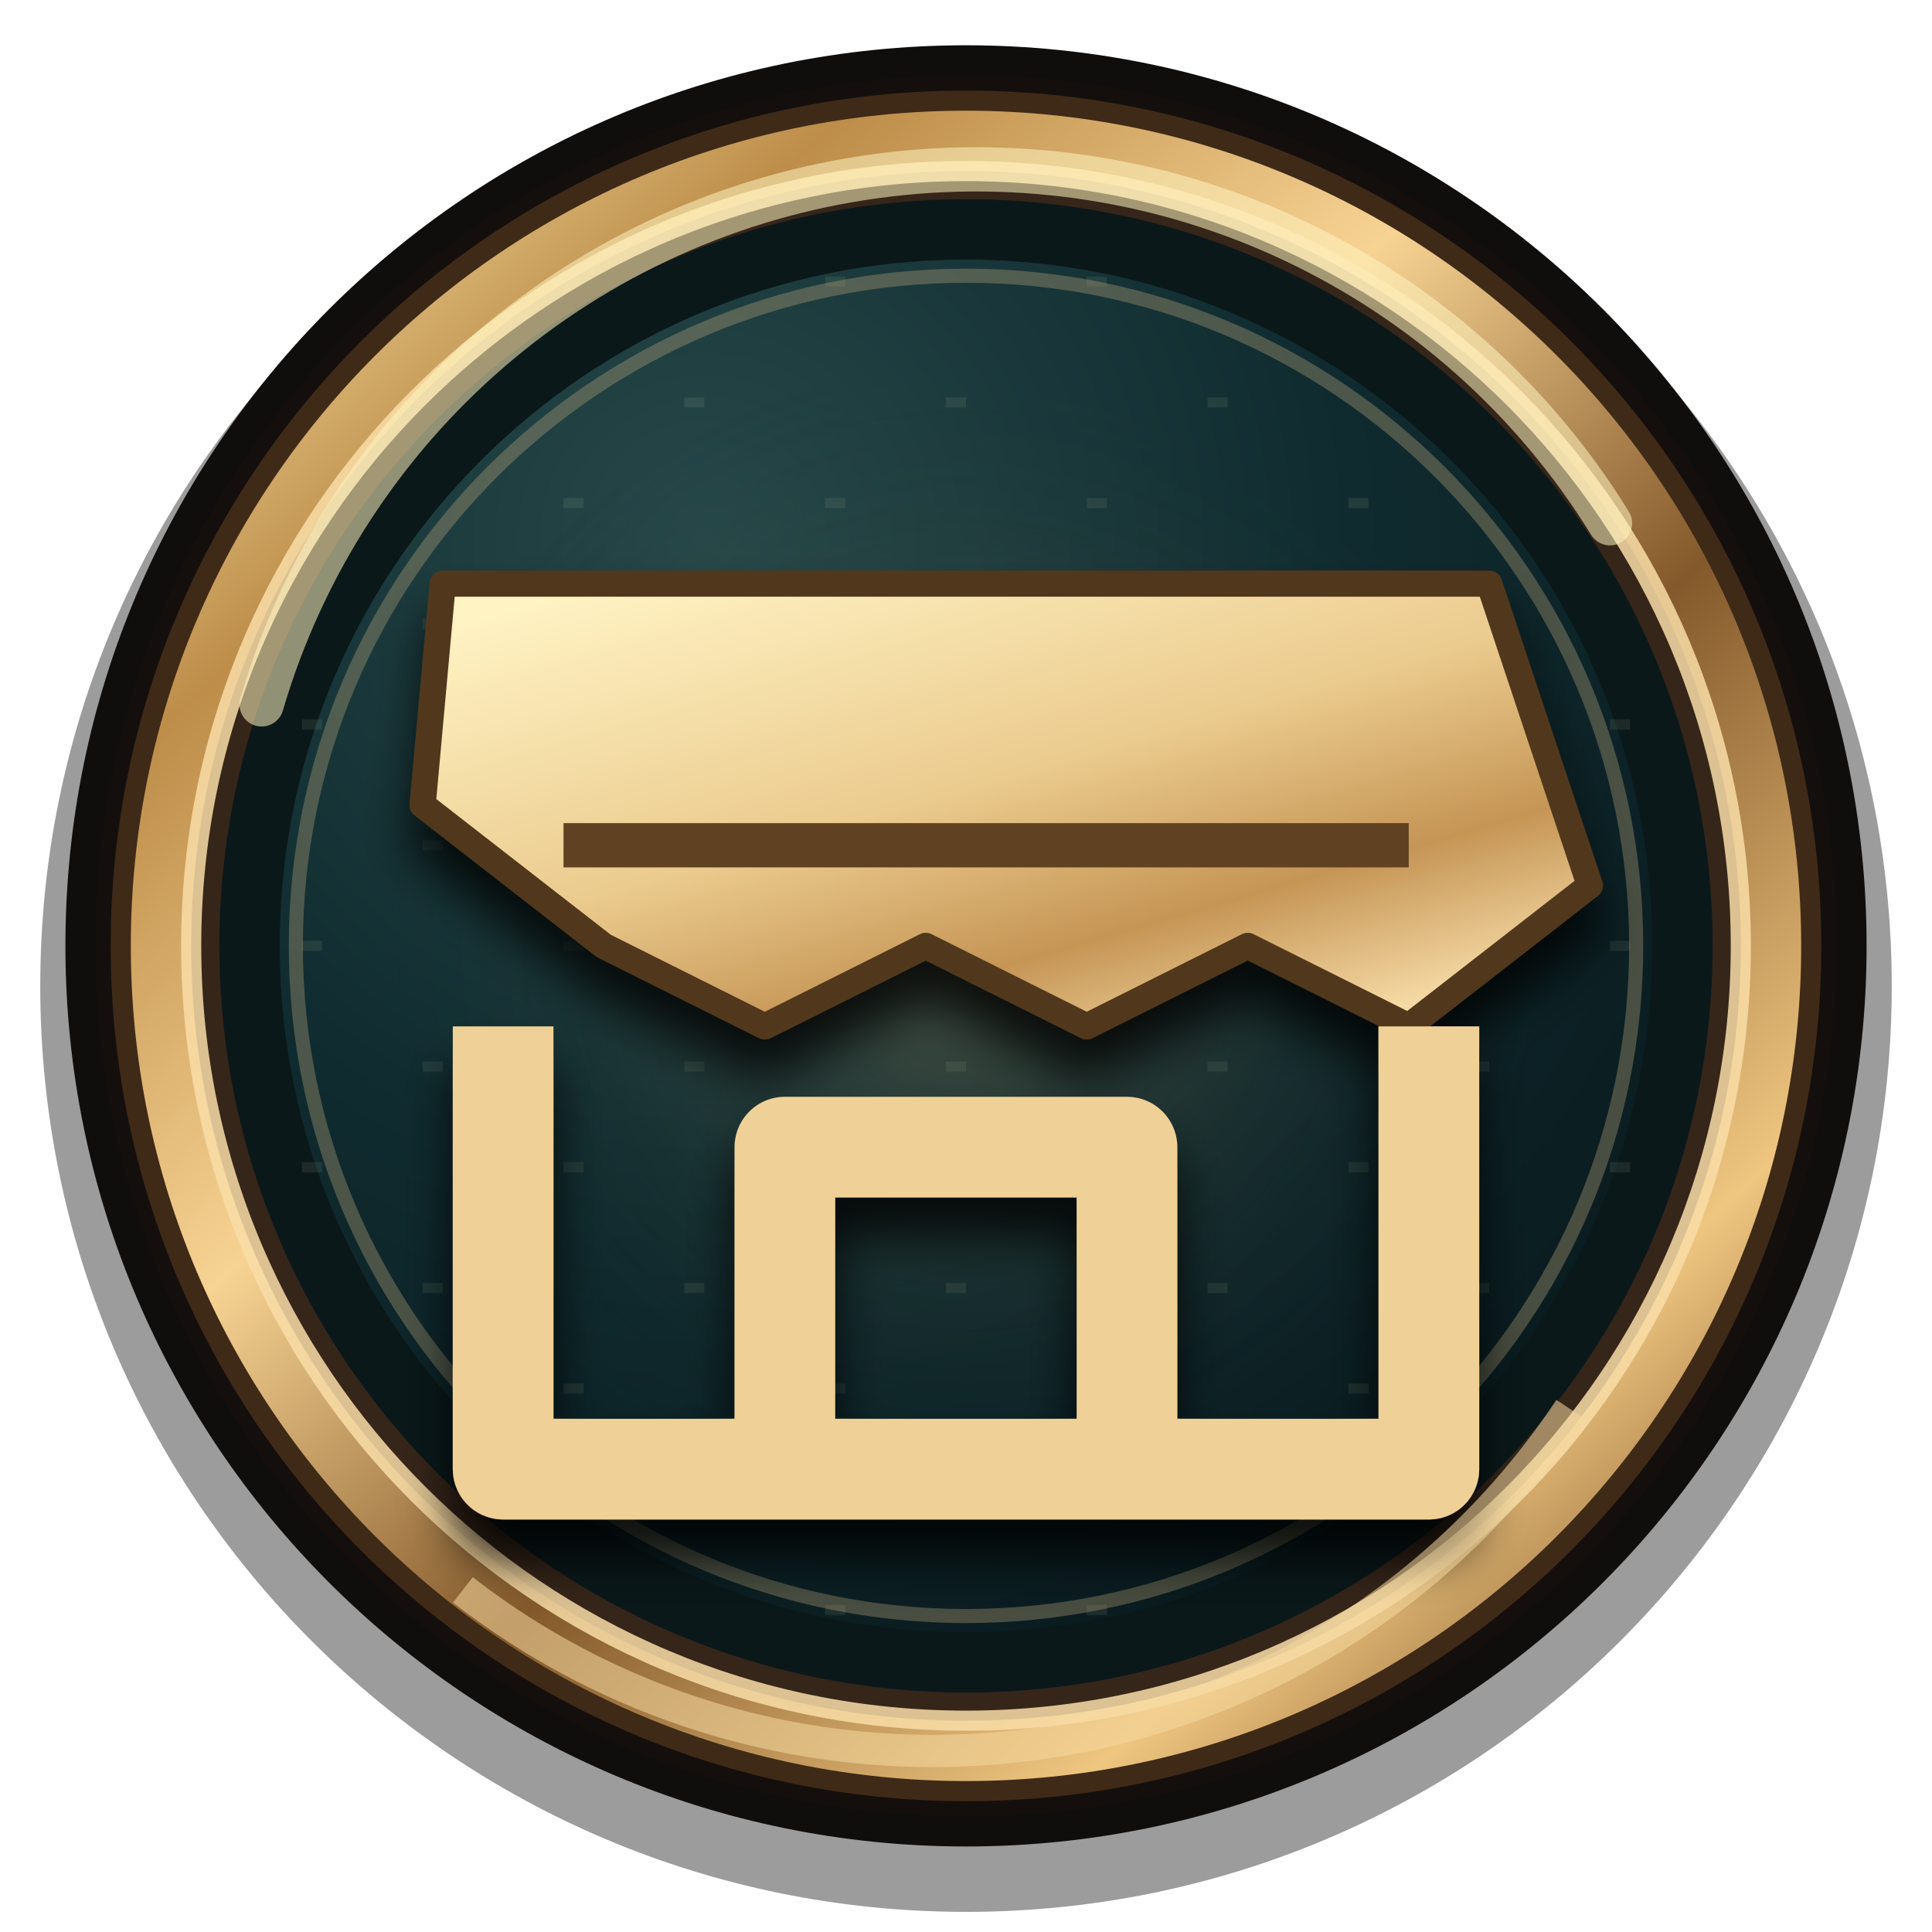
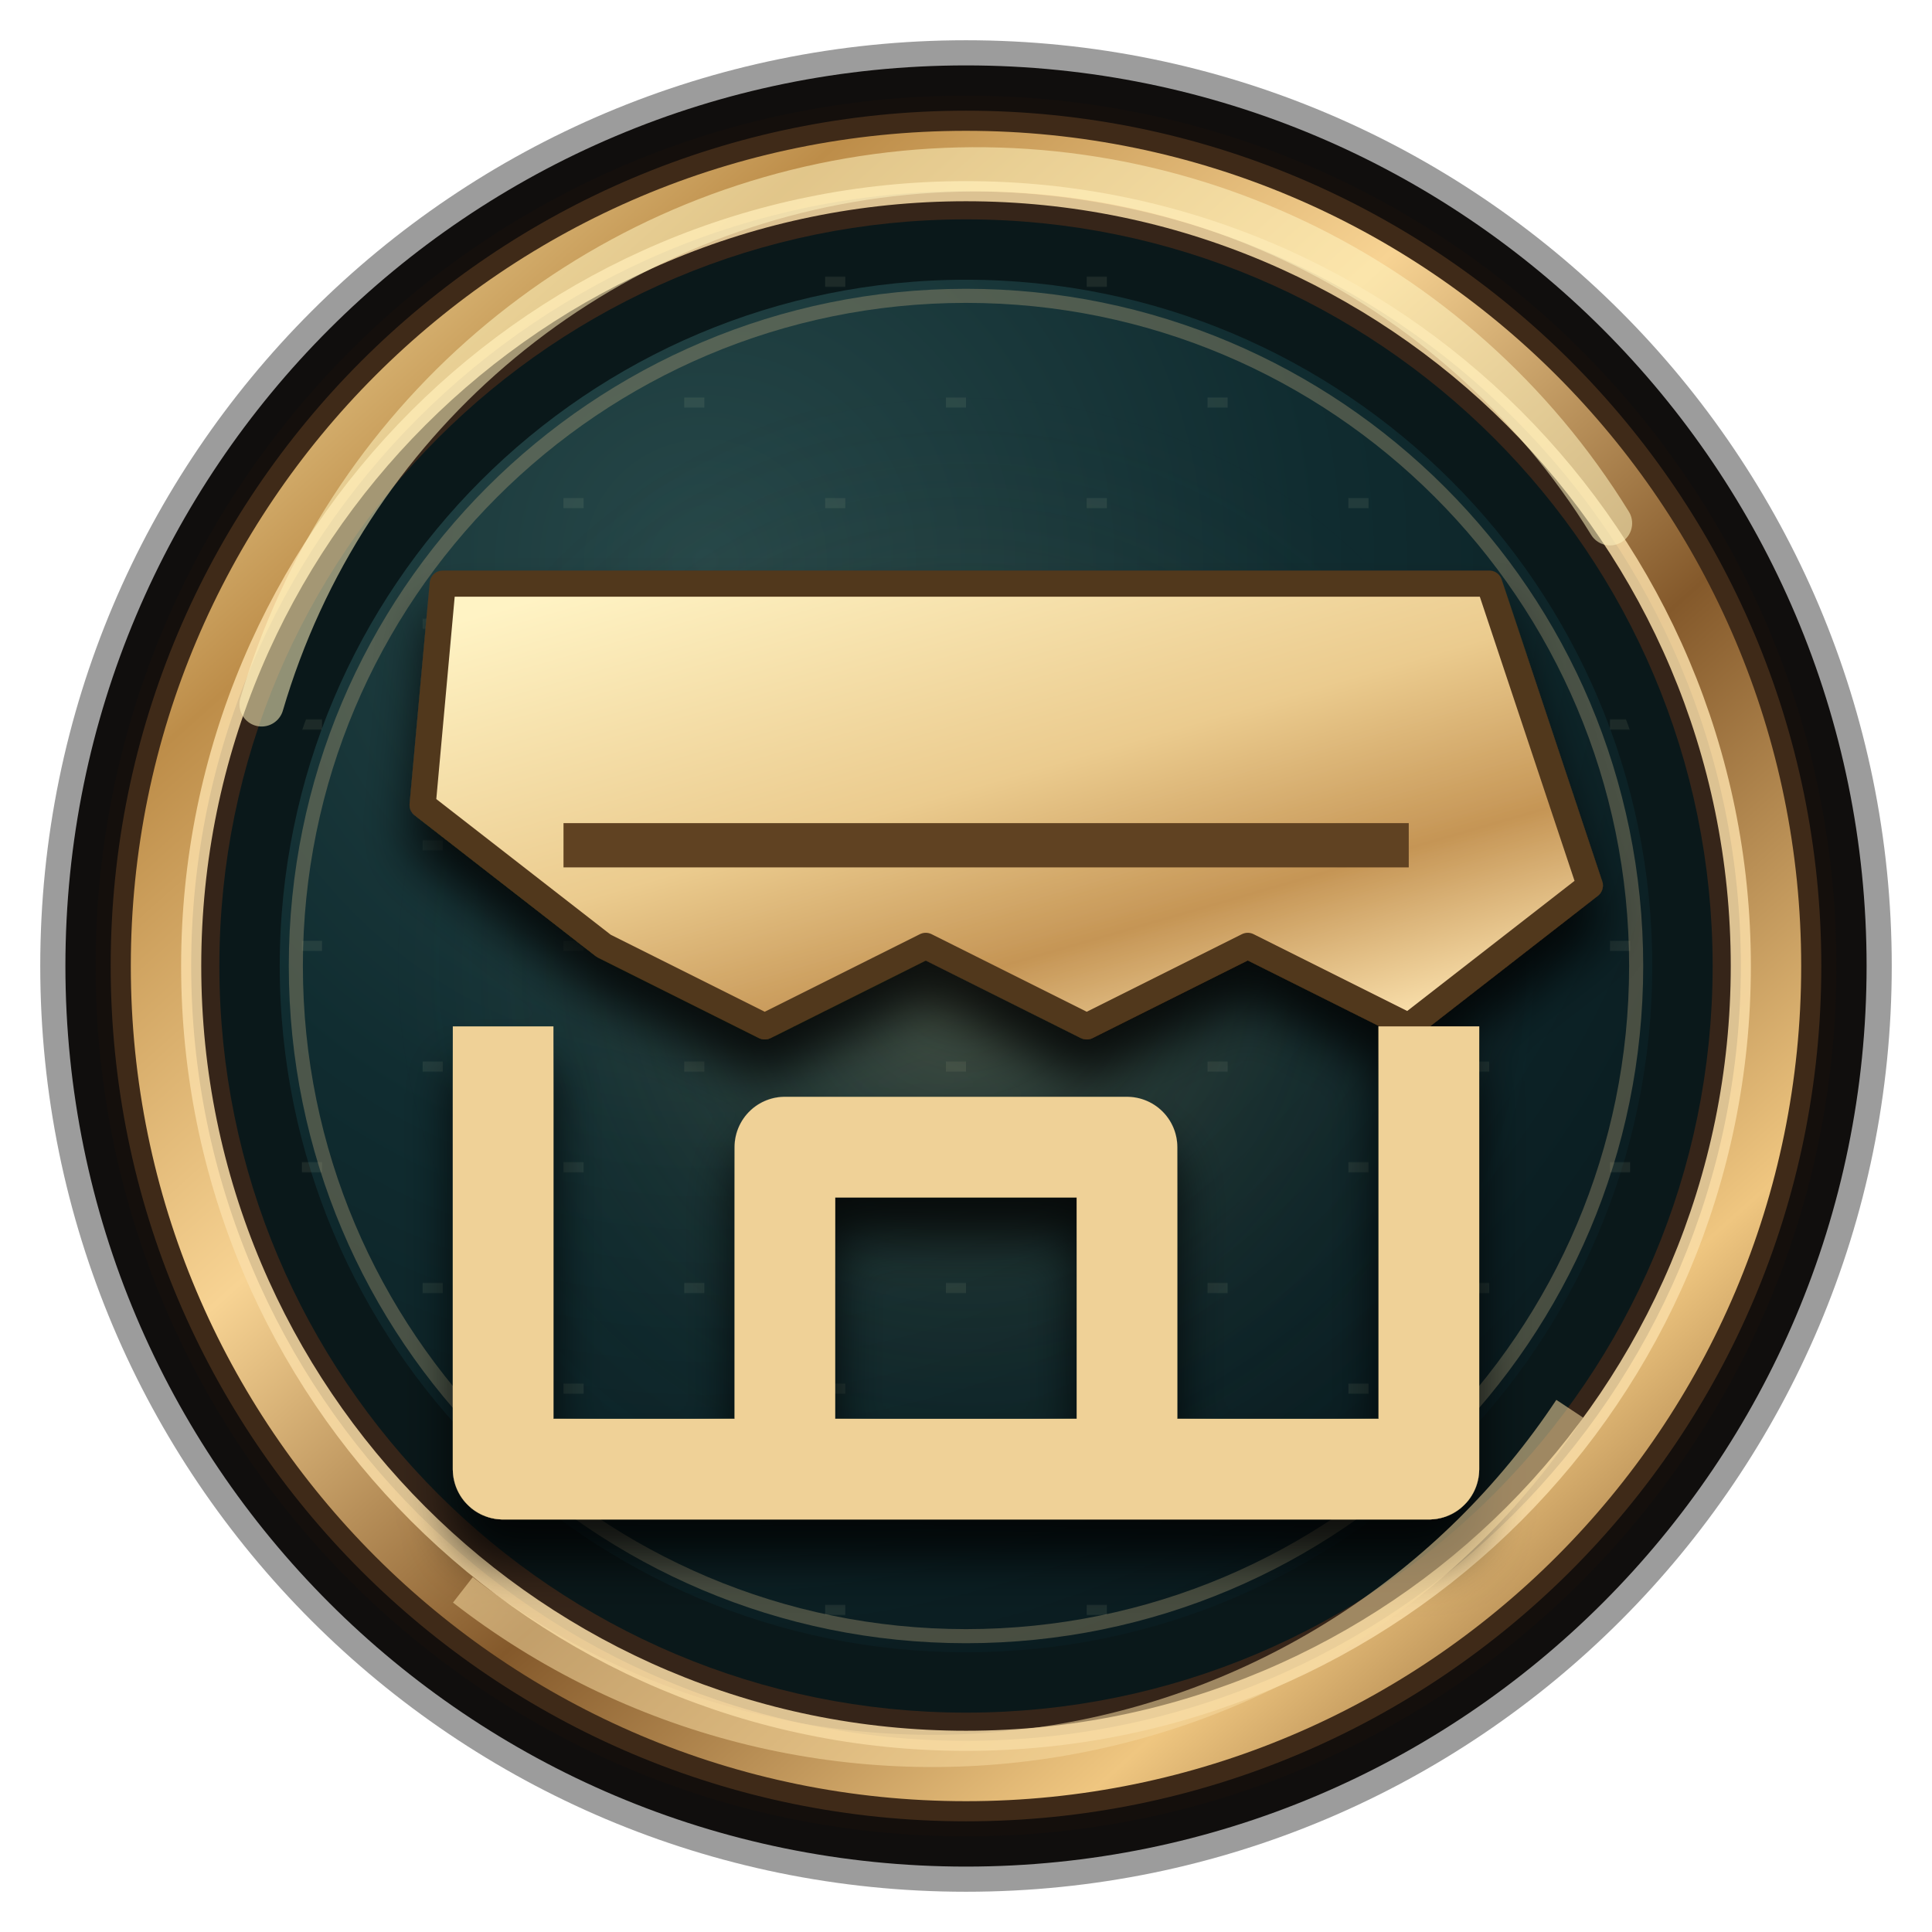
<svg xmlns="http://www.w3.org/2000/svg" viewBox="0 0 96 96" role="img" aria-label="편의점">
  <defs>
    <linearGradient id="rim" x1=".09" y1=".02" x2=".94" y2=".97">
      <stop stop-color="#f8e2a5" />
      <stop offset=".17" stop-color="#bd8d49" />
      <stop offset=".38" stop-color="#f7d393" />
      <stop offset=".59" stop-color="#84592b" />
      <stop offset=".82" stop-color="#efc680" />
      <stop offset="1" stop-color="#71481f" />
    </linearGradient>
    <radialGradient id="enamel" cx=".32" cy=".22" r=".93">
      <stop stop-color="#274849" />
      <stop offset=".46" stop-color="#102c30" />
      <stop offset="1" stop-color="#08161a" />
    </radialGradient>
    <linearGradient id="goldGlyph" x1=".08" y1=".05" x2=".81" y2="1">
      <stop stop-color="#fff3c4" />
      <stop offset=".47" stop-color="#ebcb8e" />
      <stop offset=".75" stop-color="#c59555" />
      <stop offset="1" stop-color="#f9dfab" />
    </linearGradient>
    <radialGradient id="glow">
      <stop stop-color="#cda76b" stop-opacity=".28" />
      <stop offset="1" stop-color="#102c30" stop-opacity="0" />
    </radialGradient>
    <filter id="shadow" x="-20%" y="-20%" width="140%" height="145%">
      <feDropShadow dx="0" dy="2" stdDeviation="1.2" flood-color="#000" flood-opacity=".8" />
    </filter>
    <pattern id="grain" width="13" height="11" patternUnits="userSpaceOnUse">
      <path d="M2 3h1M8 9h1" stroke="#b8c1a0" stroke-opacity=".11" stroke-width=".5" />
    </pattern>
  </defs>
-   <circle cx="48" cy="49" r="46" fill="#000" opacity=".39" />
-   <circle cx="48" cy="47" r="44" fill="#140f0c" stroke="#100e0d" stroke-width="1.5" />
-   <circle cx="48" cy="47" r="42" fill="url(#rim)" stroke="#3f2a18" stroke-width="1" />
-   <circle cx="48" cy="47" r="38.5" fill="#362519" stroke="#f9dda7" stroke-opacity=".85" stroke-width="1" />
-   <circle cx="48" cy="47" r="35.6" fill="url(#enamel)" stroke="#0a181a" stroke-width="3" />
-   <circle cx="48" cy="47" r="35" fill="url(#grain)" />
-   <circle cx="48" cy="47" r="33.3" fill="none" stroke="#b9a47c" stroke-opacity=".36" stroke-width=".7" />
-   <circle cx="48" cy="47" r="29" fill="url(#glow)" />
+   <circle cx="48" cy="48" r="46" fill="#000" opacity=".39" />
+   <circle cx="48" cy="48" r="44" fill="#140f0c" stroke="#100e0d" stroke-width="1.5" />
+   <circle cx="48" cy="48" r="42" fill="url(#rim)" stroke="#3f2a18" stroke-width="1" />
+   <circle cx="48" cy="48" r="38.5" fill="#362519" stroke="#f9dda7" stroke-opacity=".85" stroke-width="1" />
+   <circle cx="48" cy="48" r="35.6" fill="url(#enamel)" stroke="#0a181a" stroke-width="3" />
+   <circle cx="48" cy="48" r="35" fill="url(#grain)" />
+   <circle cx="48" cy="48" r="33.3" fill="none" stroke="#b9a47c" stroke-opacity=".36" stroke-width=".7" />
+   <circle cx="48" cy="48" r="29" fill="url(#glow)" />
  <g filter="url(#shadow)" fill="url(#goldGlyph)" stroke="#51371f" stroke-width="1.3" stroke-linejoin="round">
    <path d="M22 29h52l5 15-9 7-8-4-8 4-8-4-8 4-8-4-9-7Z" />
    <path d="M25 51v22h46V51M39 73V57h17v16" fill="none" stroke="#efd197" stroke-width="5" stroke-linejoin="round" />
    <path d="M28 42h42" stroke="#604222" stroke-width="2.2" />
  </g>
  <path d="M13 35 A37 37 0 0 1 80 26" fill="none" stroke="#fff4bf" stroke-opacity=".55" stroke-width="2.2" stroke-linecap="round" />
  <path d="M78 70 A38 38 0 0 1 23 79" fill="none" stroke="#f6d89e" stroke-opacity=".55" stroke-width="1.6" />
</svg>
